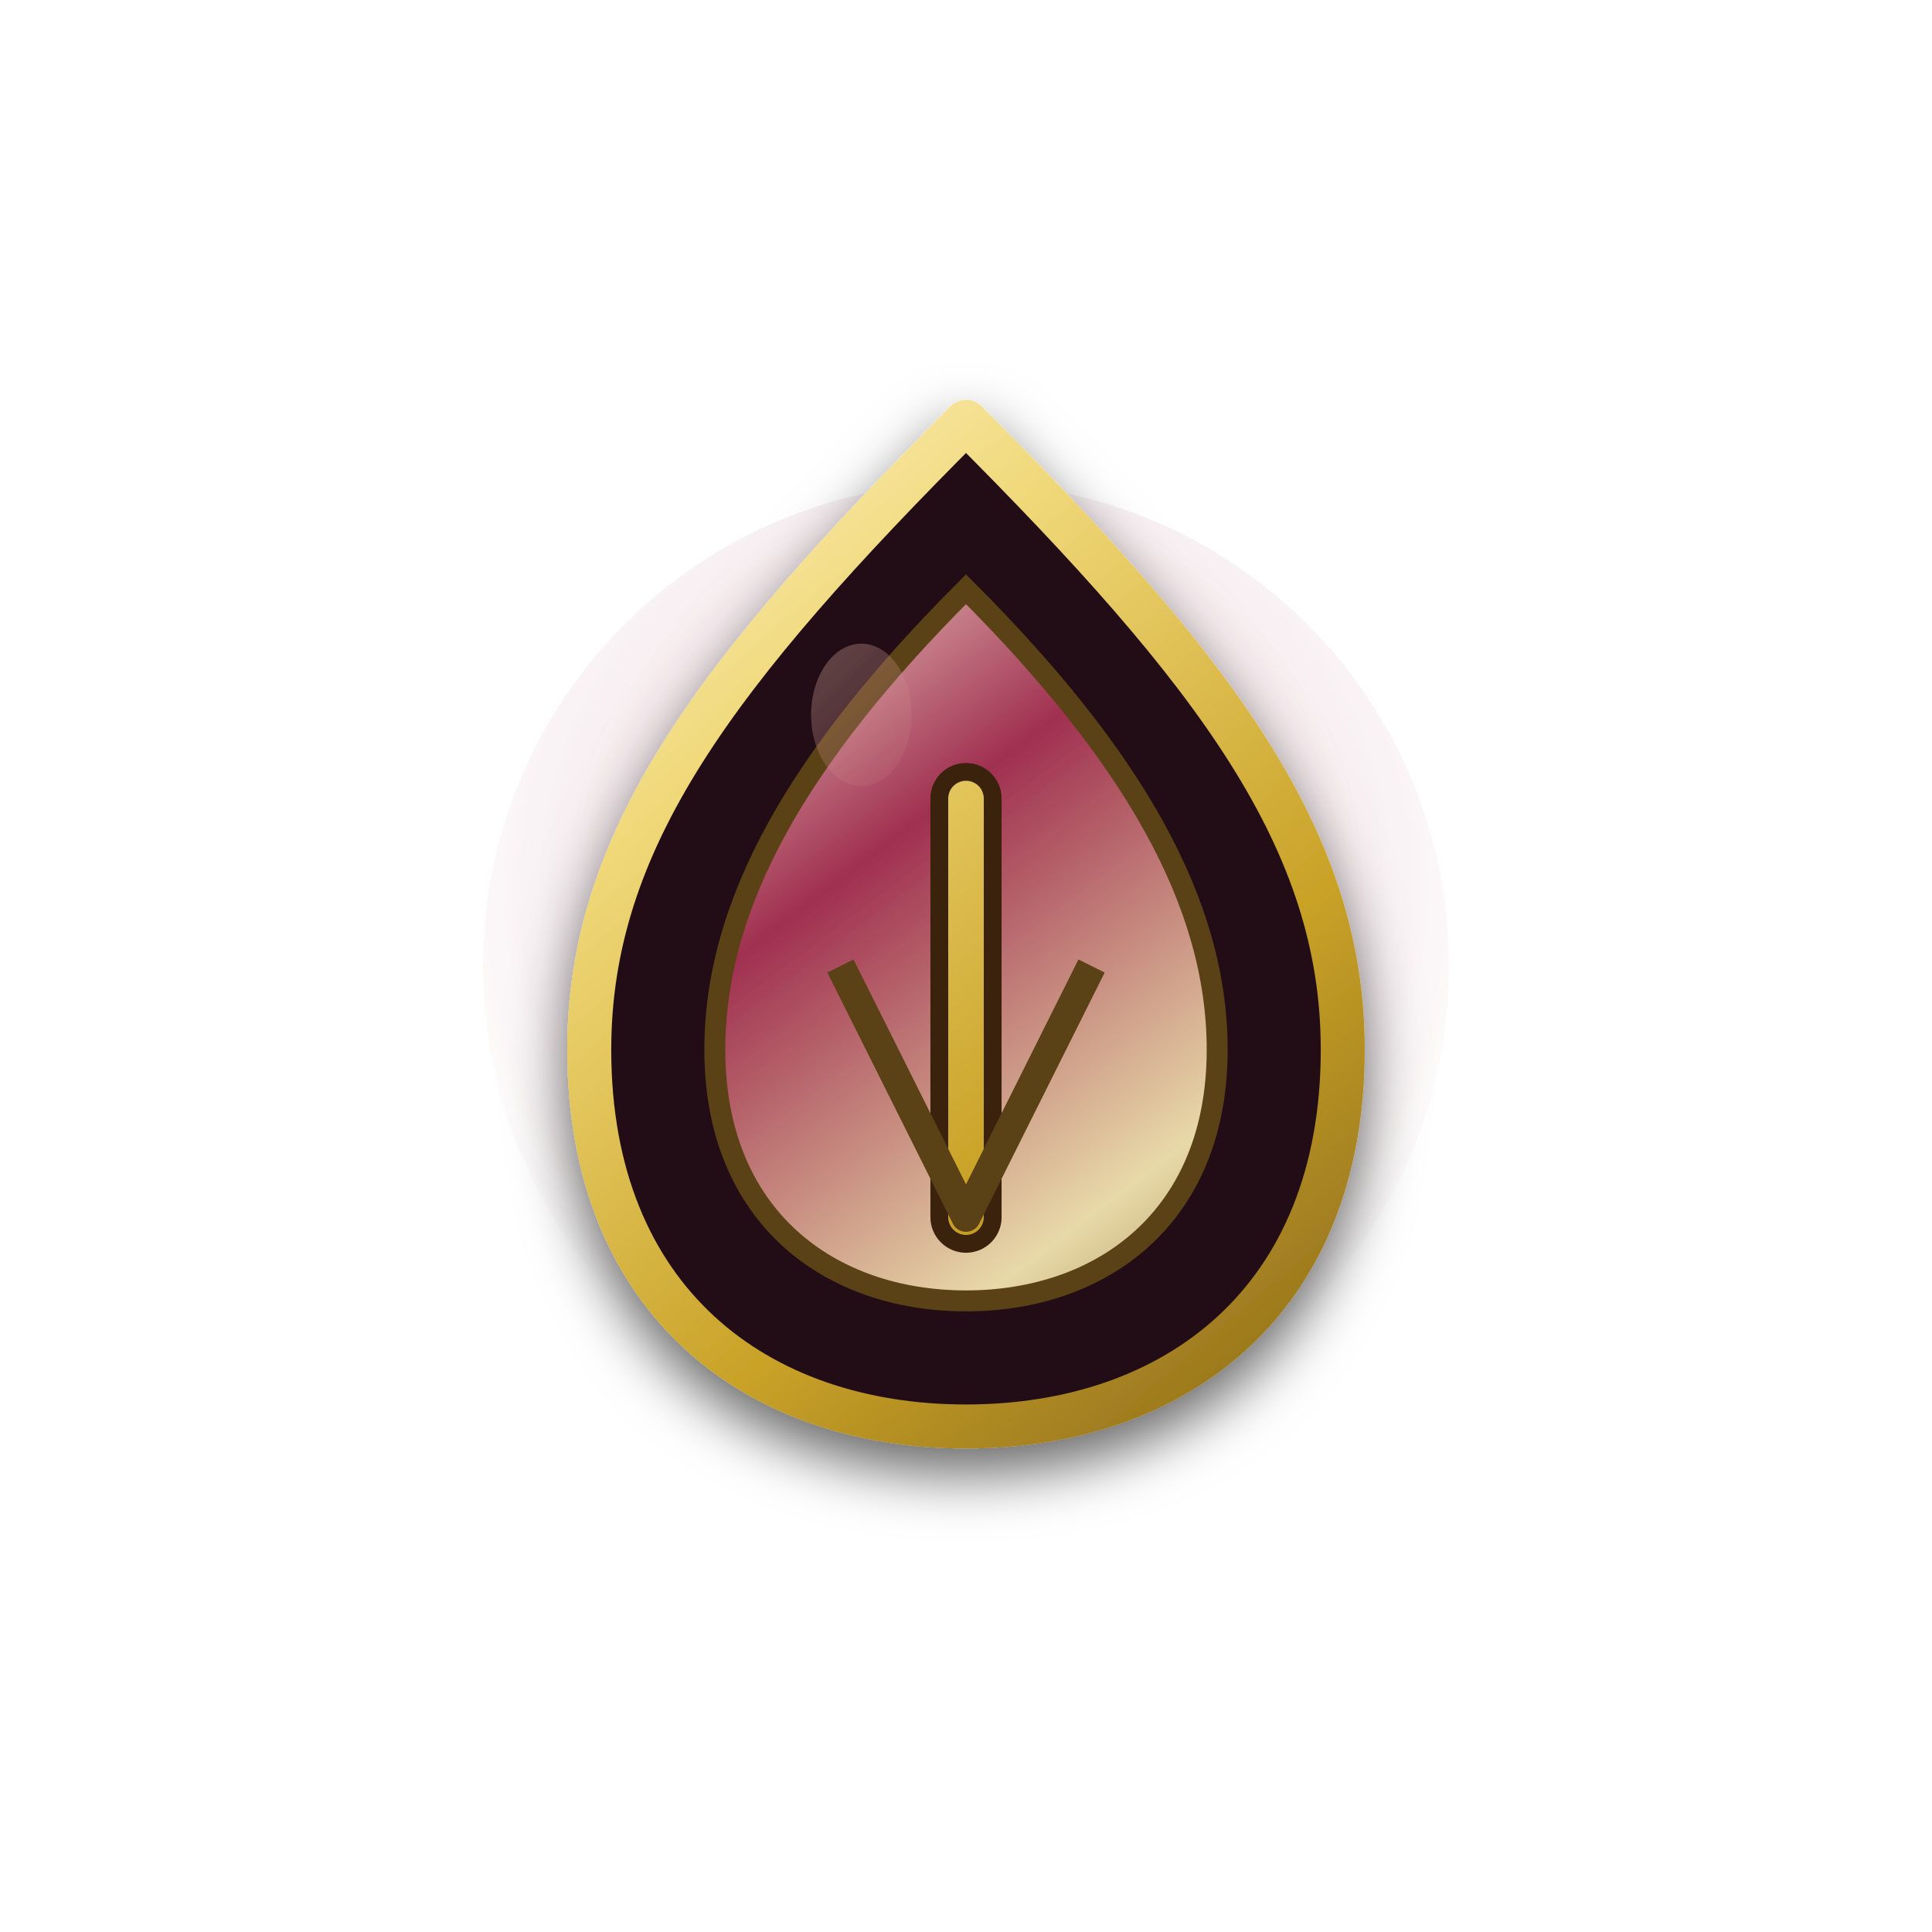
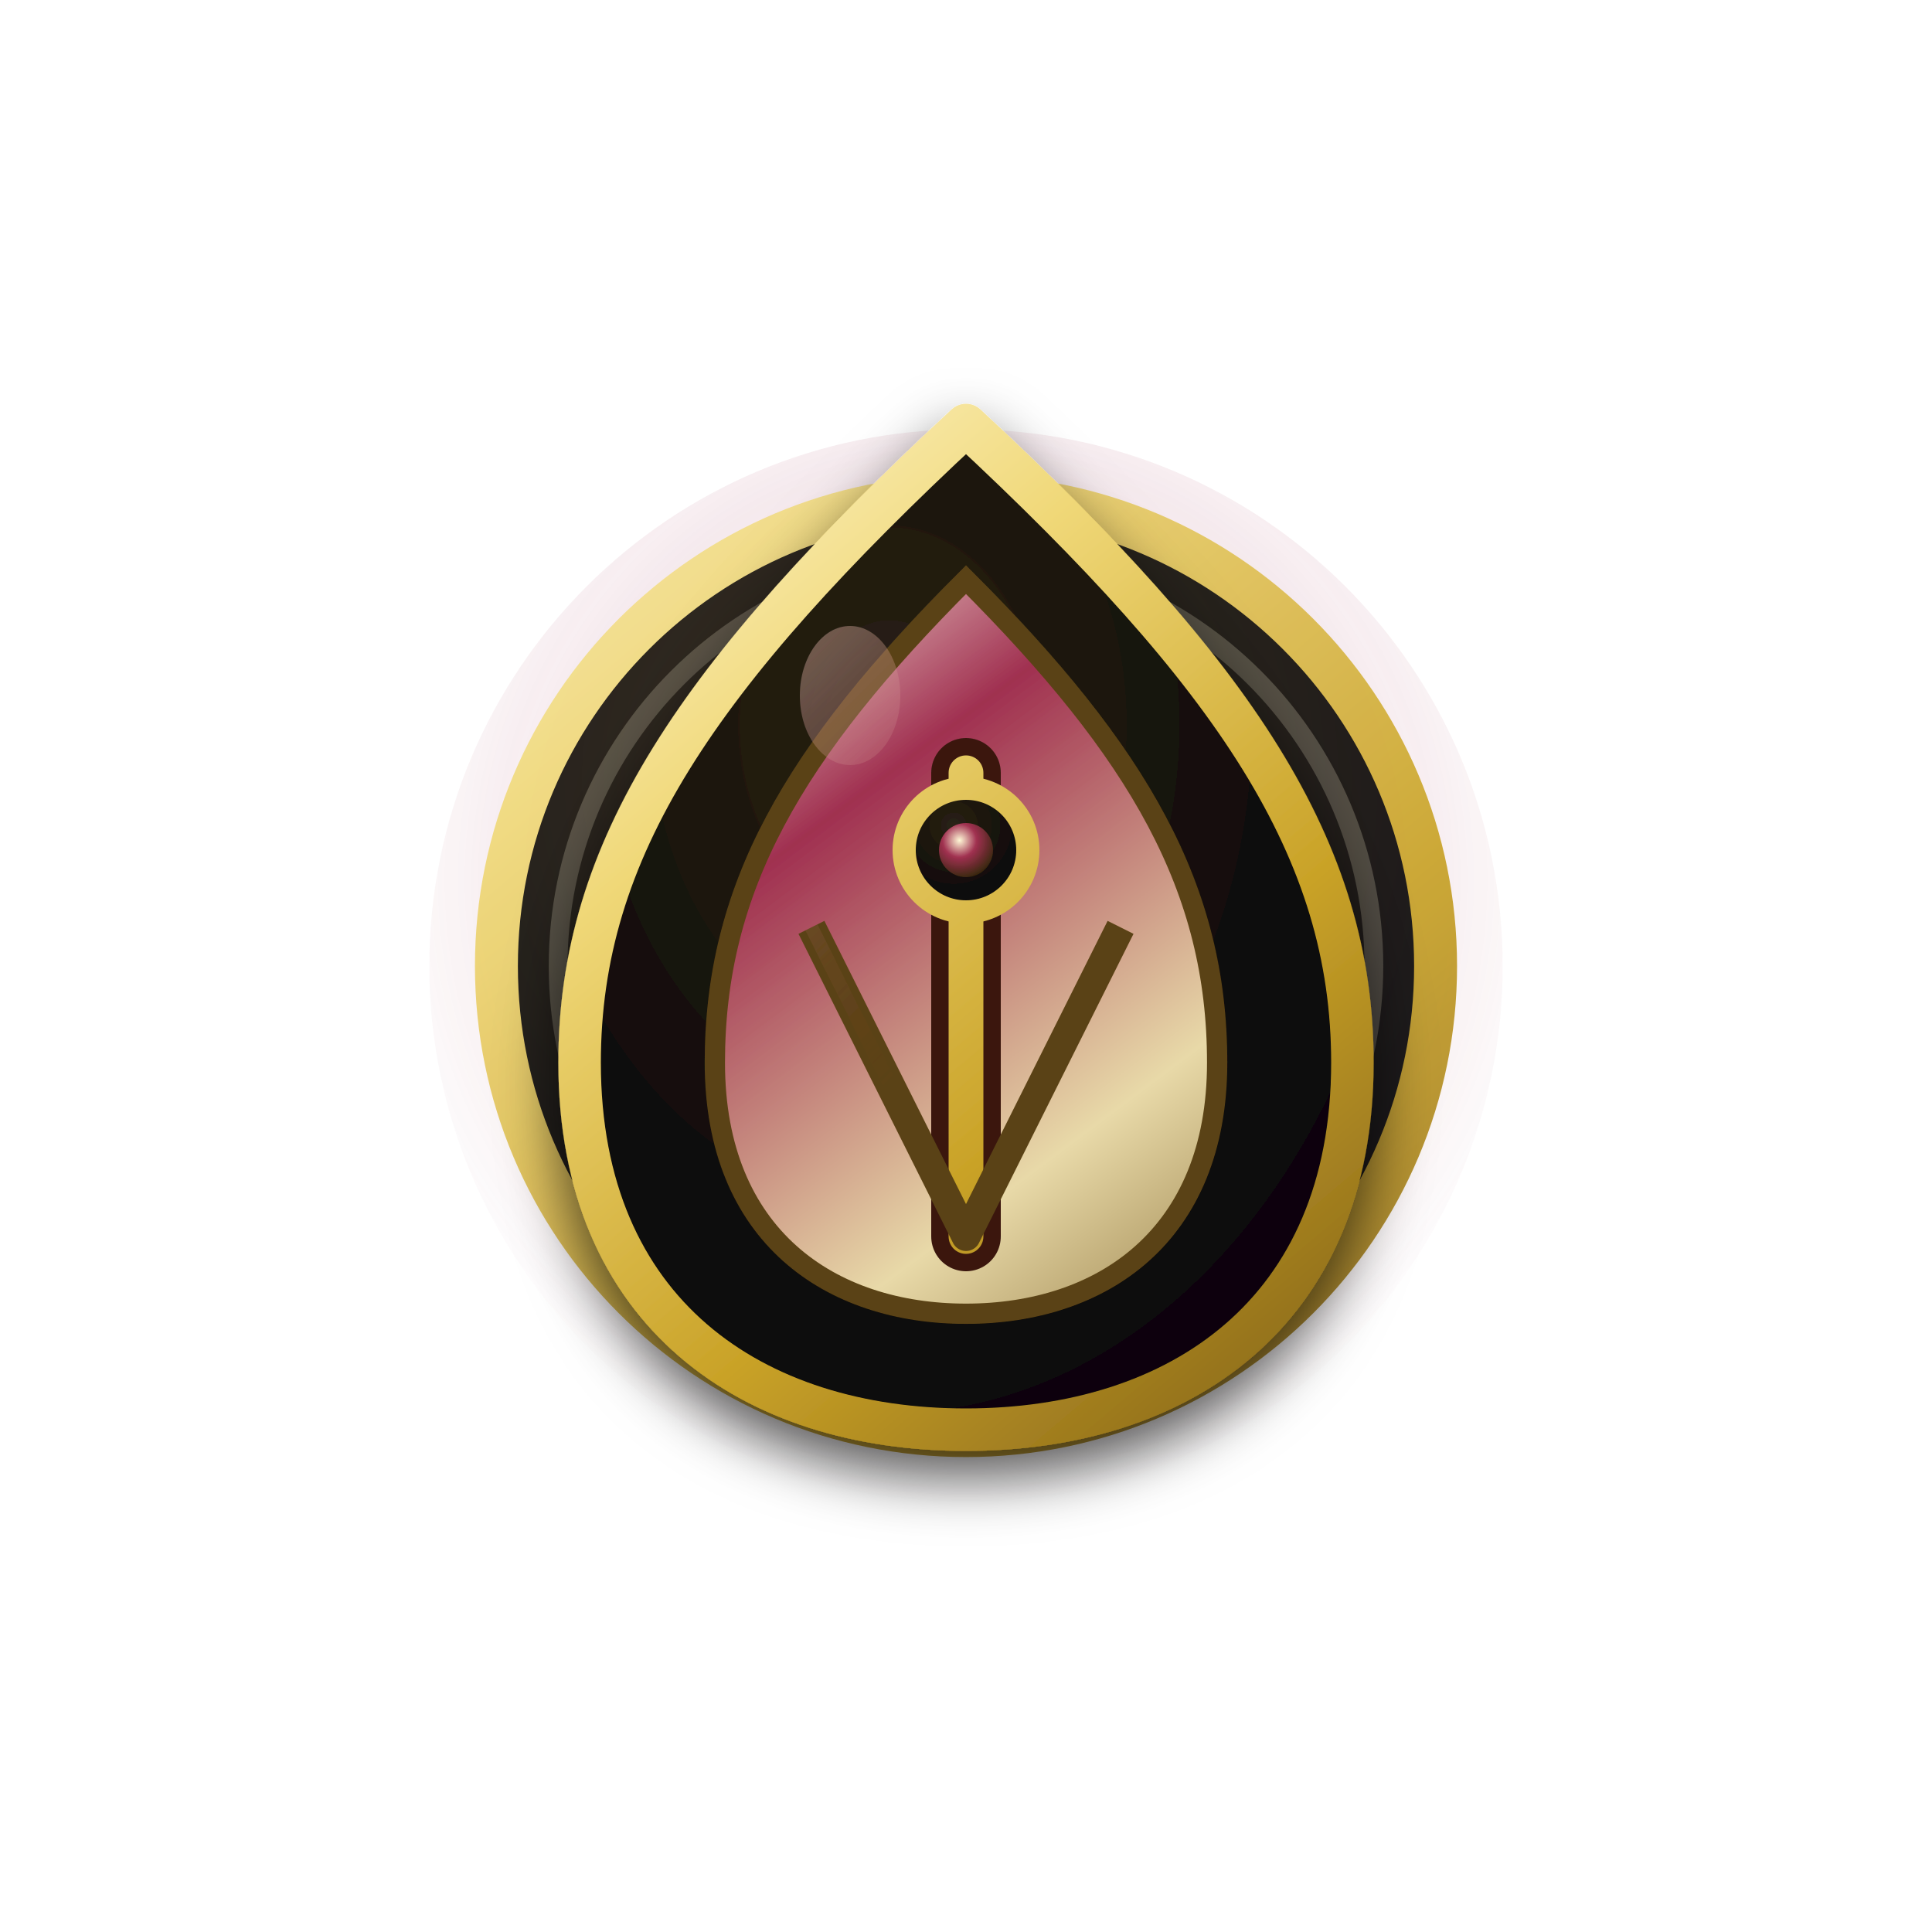
<svg xmlns="http://www.w3.org/2000/svg" viewBox="0 0 72 72" fill="none" aria-hidden="true">
  <defs>
    <radialGradient id="tagaes4-aura" cx="50%" cy="42%" r="58%">
-       <stop stop-color="#a03050" stop-opacity=".55" />
-       <stop offset=".42" stop-color="#a03050" stop-opacity=".18" />
+       <stop stop-color="#a03050" stop-opacity=".62" />
+       <stop offset=".4" stop-color="#a03050" stop-opacity=".22" />
      <stop offset="1" stop-color="#a03050" stop-opacity="0" />
    </radialGradient>
    <linearGradient id="tagaes4-gold" x1="14" y1="10" x2="58" y2="62" gradientUnits="userSpaceOnUse">
      <stop stop-color="#FFF8D6" />
      <stop offset=".28" stop-color="#F0D878" />
      <stop offset=".62" stop-color="#C9A227" />
      <stop offset="1" stop-color="#7A5A18" />
    </linearGradient>
    <linearGradient id="tagaes4-disc" x1="18" y1="14" x2="54" y2="58" gradientUnits="userSpaceOnUse">
      <stop stop-color="#3A2E1A" />
      <stop offset="1" stop-color="#14100A" />
    </linearGradient>
    <linearGradient id="tagaes4-ink" x1="22" y1="16" x2="52" y2="56" gradientUnits="userSpaceOnUse">
-       <stop stop-color="#FFF6E0" />
-       <stop offset=".35" stop-color="#a03050" />
-       <stop offset=".75" stop-color="#E8D9A8" />
+       <stop stop-color="#FFF8E8" />
+       <stop offset=".28" stop-color="#a03050" />
+       <stop offset=".7" stop-color="#E8D9A8" />
      <stop offset="1" stop-color="#8A7038" />
    </linearGradient>
+     <radialGradient id="tagaes4-core" cx="38%" cy="32%" r="70%">
+       <stop stop-color="#FFF8D6" />
+       <stop offset=".45" stop-color="#a03050" />
+       <stop offset="1" stop-color="#3A2810" />
+     </radialGradient>
+     <radialGradient id="tagaes4-deep" cx="40%" cy="30%" r="75%">
+       <stop stop-color="#2A2214" />
+       <stop offset=".55" stop-color="#14100A" />
+       <stop offset="1" stop-color="#060408" />
+     </radialGradient>
    <linearGradient id="tagaes4-shine" x1="20" y1="14" x2="40" y2="34" gradientUnits="userSpaceOnUse">
      <stop stop-color="#FFF6D0" stop-opacity=".95" />
      <stop offset="1" stop-color="#a03050" stop-opacity="0" />
    </linearGradient>
    <filter id="tagaes4-depth" x="-30%" y="-30%" width="160%" height="160%">
-       <feDropShadow dx="0" dy="1.2" stdDeviation="1.4" flood-color="#000" flood-opacity=".6" />
+       <feDropShadow dx="0" dy="1.4" stdDeviation="1.5" flood-color="#000" flood-opacity=".65" />
    </filter>
  </defs>
-   <circle cx="36" cy="36" r="18" fill="url(#tagaes4-aura)" opacity=".8" />
-   <g filter="url(#tagaes4-depth)" transform="translate(36 36) scale(0.78) translate(-36 -36)">
-     <path d="M36 10c12 12 18 20 18 30 0 12-8 18-18 18S18 52 18 40c0-10 6-18 18-30z" fill="#241018" stroke="url(#tagaes4-gold)" stroke-width="2.1" stroke-linejoin="round" />
-     <path d="M36 18c8 8 12 15 12 22 0 8-5.5 12-12 12s-12-4-12-12c0-7 4-14 12-22z" fill="url(#tagaes4-ink)" stroke="#5A4214" stroke-width="1" />
-     <path d="M36 28v20" stroke="#3A2010" stroke-width="3.4" stroke-linecap="round" />
-     <path d="M36 28v20" stroke="url(#tagaes4-gold)" stroke-width="1.7" stroke-linecap="round" />
-     <path d="M30 36 36 48 42 36" fill="none" stroke="#5A4214" stroke-width="1.4" stroke-linejoin="round" />
-     <ellipse cx="31" cy="24" rx="2.4" ry="3.4" fill="url(#tagaes4-shine)" opacity=".6" />
+   <circle cx="36" cy="36" r="20" fill="url(#tagaes4-aura)" opacity=".85" />
+   <circle cx="36" cy="36" r="17.5" fill="url(#tagaes4-deep)" stroke="url(#tagaes4-gold)" stroke-width="1.6" opacity=".92" />
+   <circle cx="36" cy="36" r="15.2" fill="none" stroke="#FFF8D6" stroke-width=".7" opacity=".22" />
+   <g filter="url(#tagaes4-depth)" transform="translate(36 36) scale(0.72) translate(-36 -36)">
+     <path d="M36 8c14 13 20 22 20 33 0 13-9 19-20 19S16 54 16 41c0-11 6-20 20-33z" fill="url(#tagaes4-deep)" stroke="url(#tagaes4-gold)" stroke-width="2.2" stroke-linejoin="round" />
+     <path d="M36 16c9 9 13 16 13 25 0 9-6 13-13 13s-13-4-13-13c0-9 4-16 13-25z" fill="url(#tagaes4-ink)" stroke="#5A4214" stroke-width="1.05" />
+     <path d="M36 26v24" stroke="#3A1810" stroke-width="3.6" stroke-linecap="round" />
+     <path d="M36 26v24" stroke="url(#tagaes4-gold)" stroke-width="1.8" stroke-linecap="round" />
+     <path d="M28 34 36 50 44 34" fill="none" stroke="#5A4214" stroke-width="1.5" stroke-linejoin="round" />
+     <path d="M28 34 36 50 44 34" fill="none" stroke="url(#tagaes4-shine)" stroke-width=".7" opacity=".5" />
+     <circle cx="36" cy="30" r="3.2" fill="url(#tagaes4-deep)" stroke="url(#tagaes4-gold)" stroke-width="1.2" />
+     <circle cx="36" cy="30" r="1.4" fill="url(#tagaes4-core)" />
+     <ellipse cx="30" cy="22" rx="2.6" ry="3.6" fill="url(#tagaes4-shine)" opacity=".65" />
  </g>
</svg>
